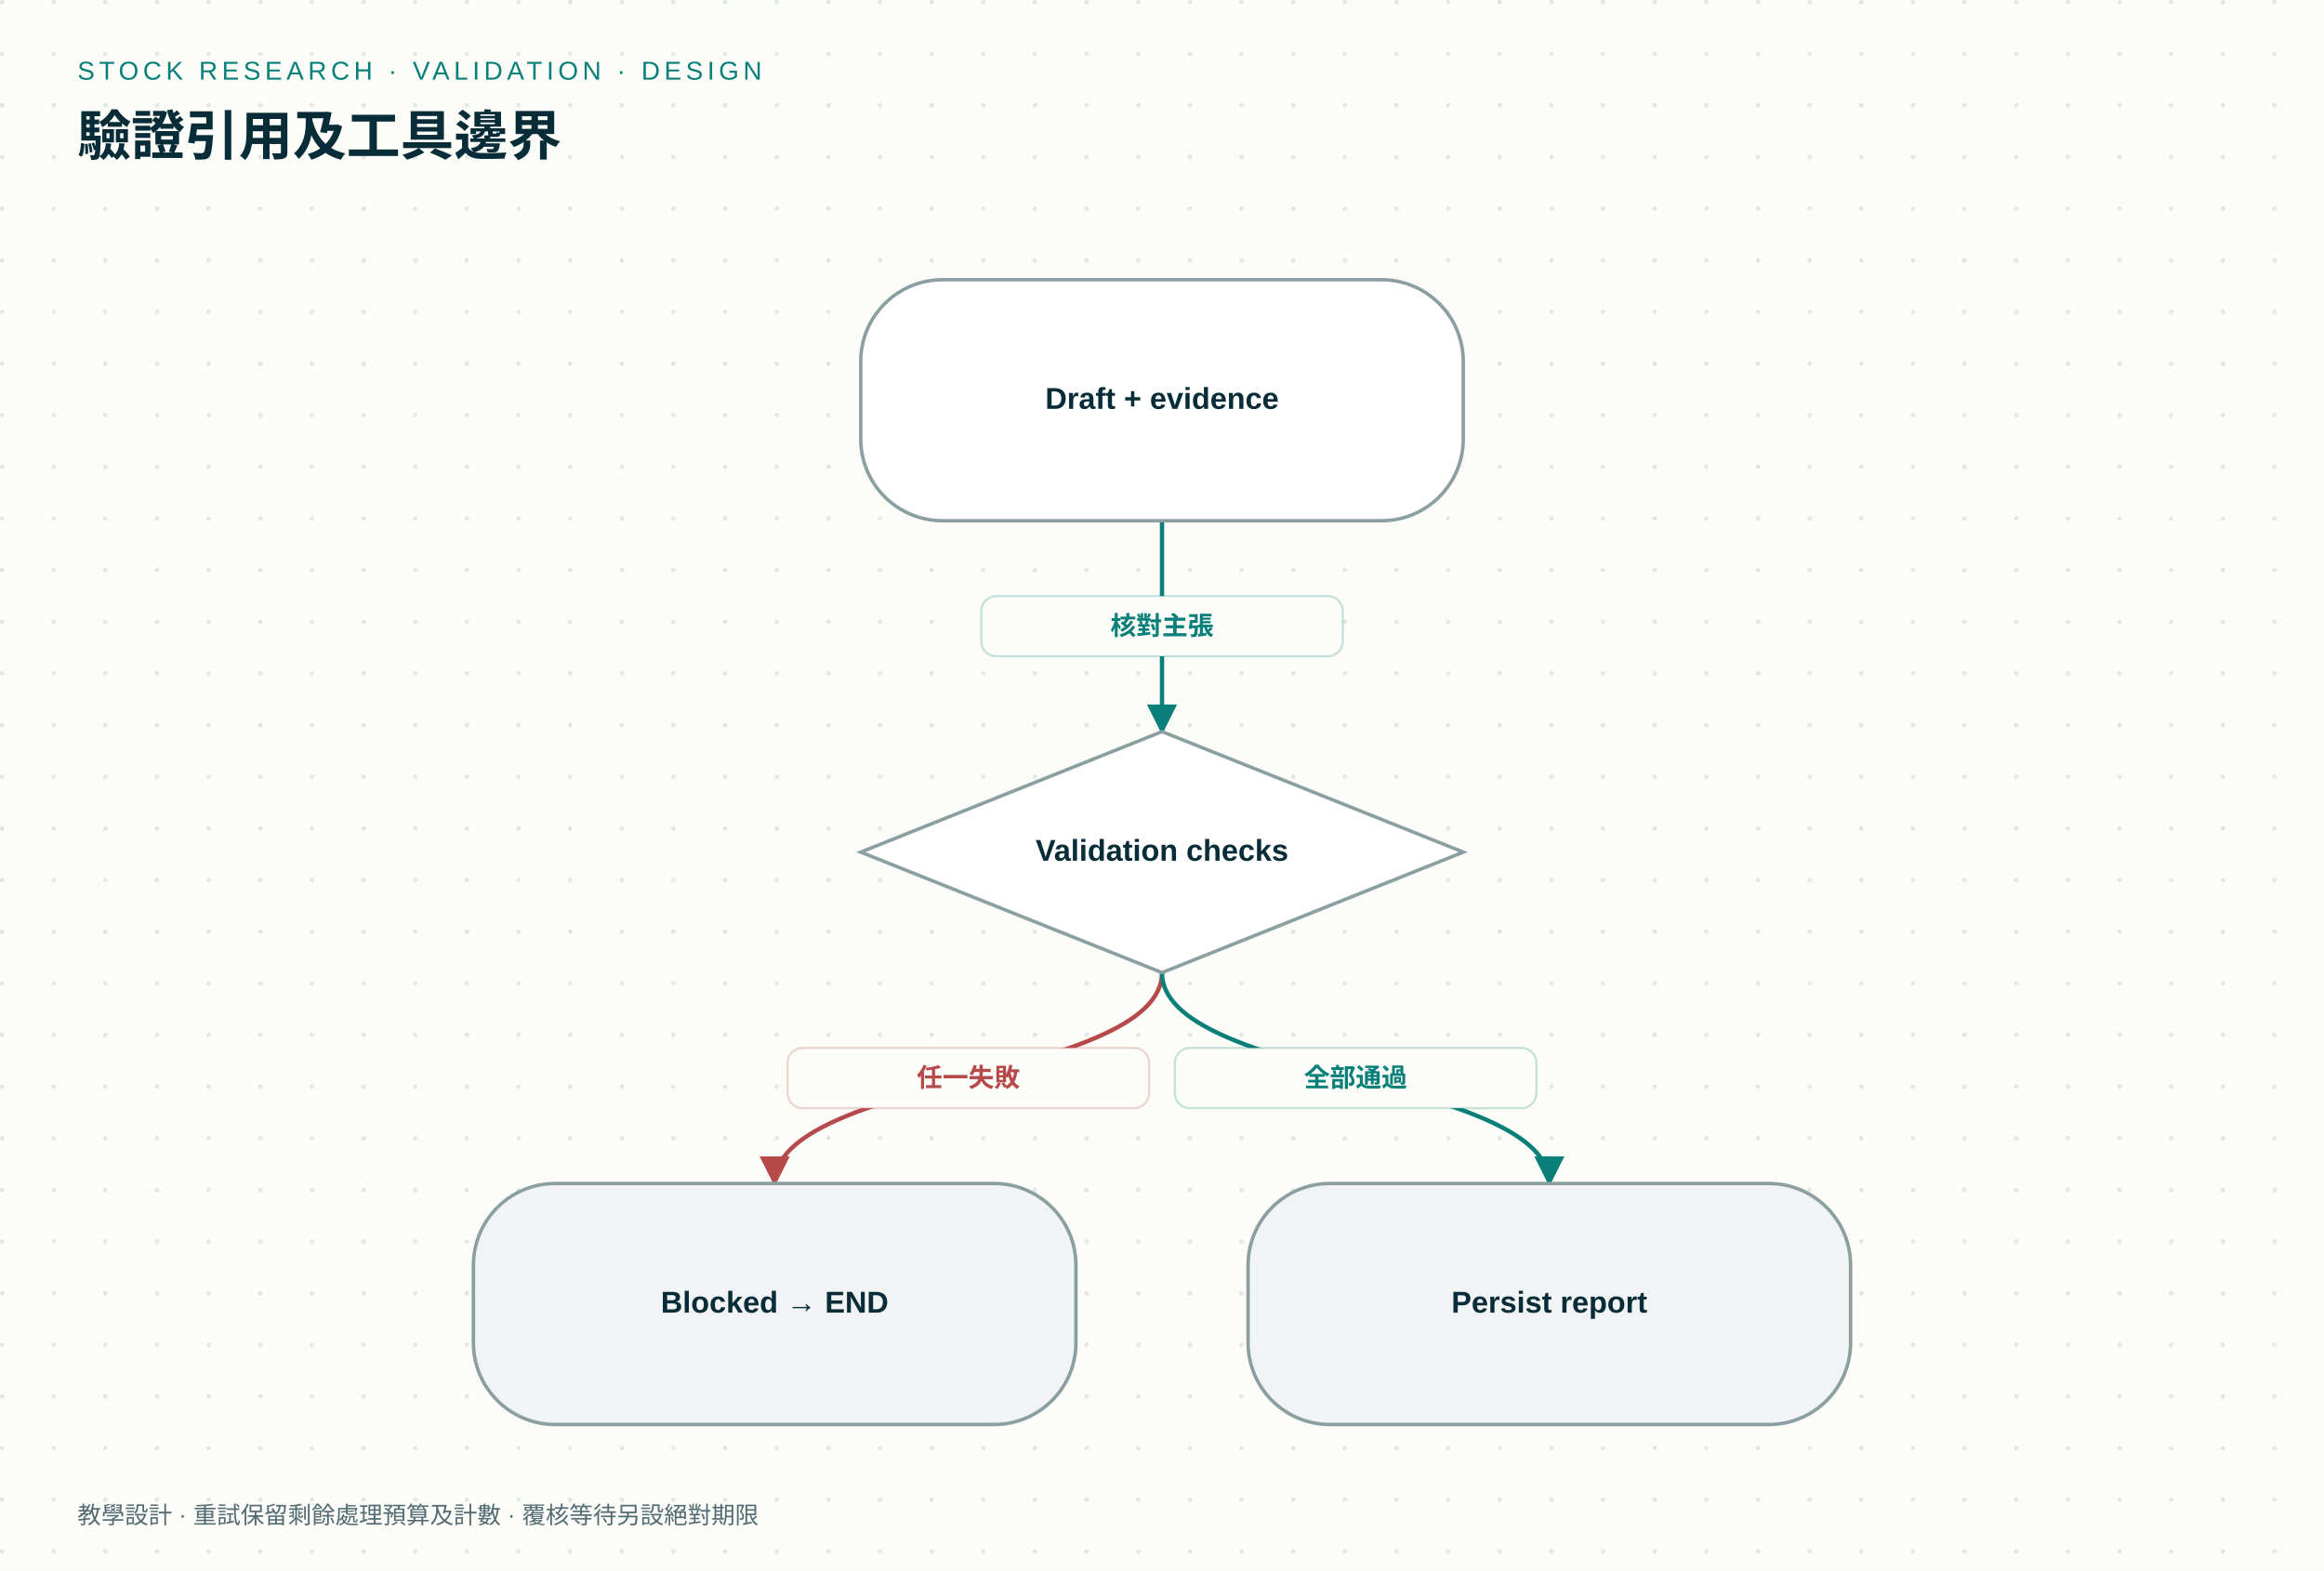
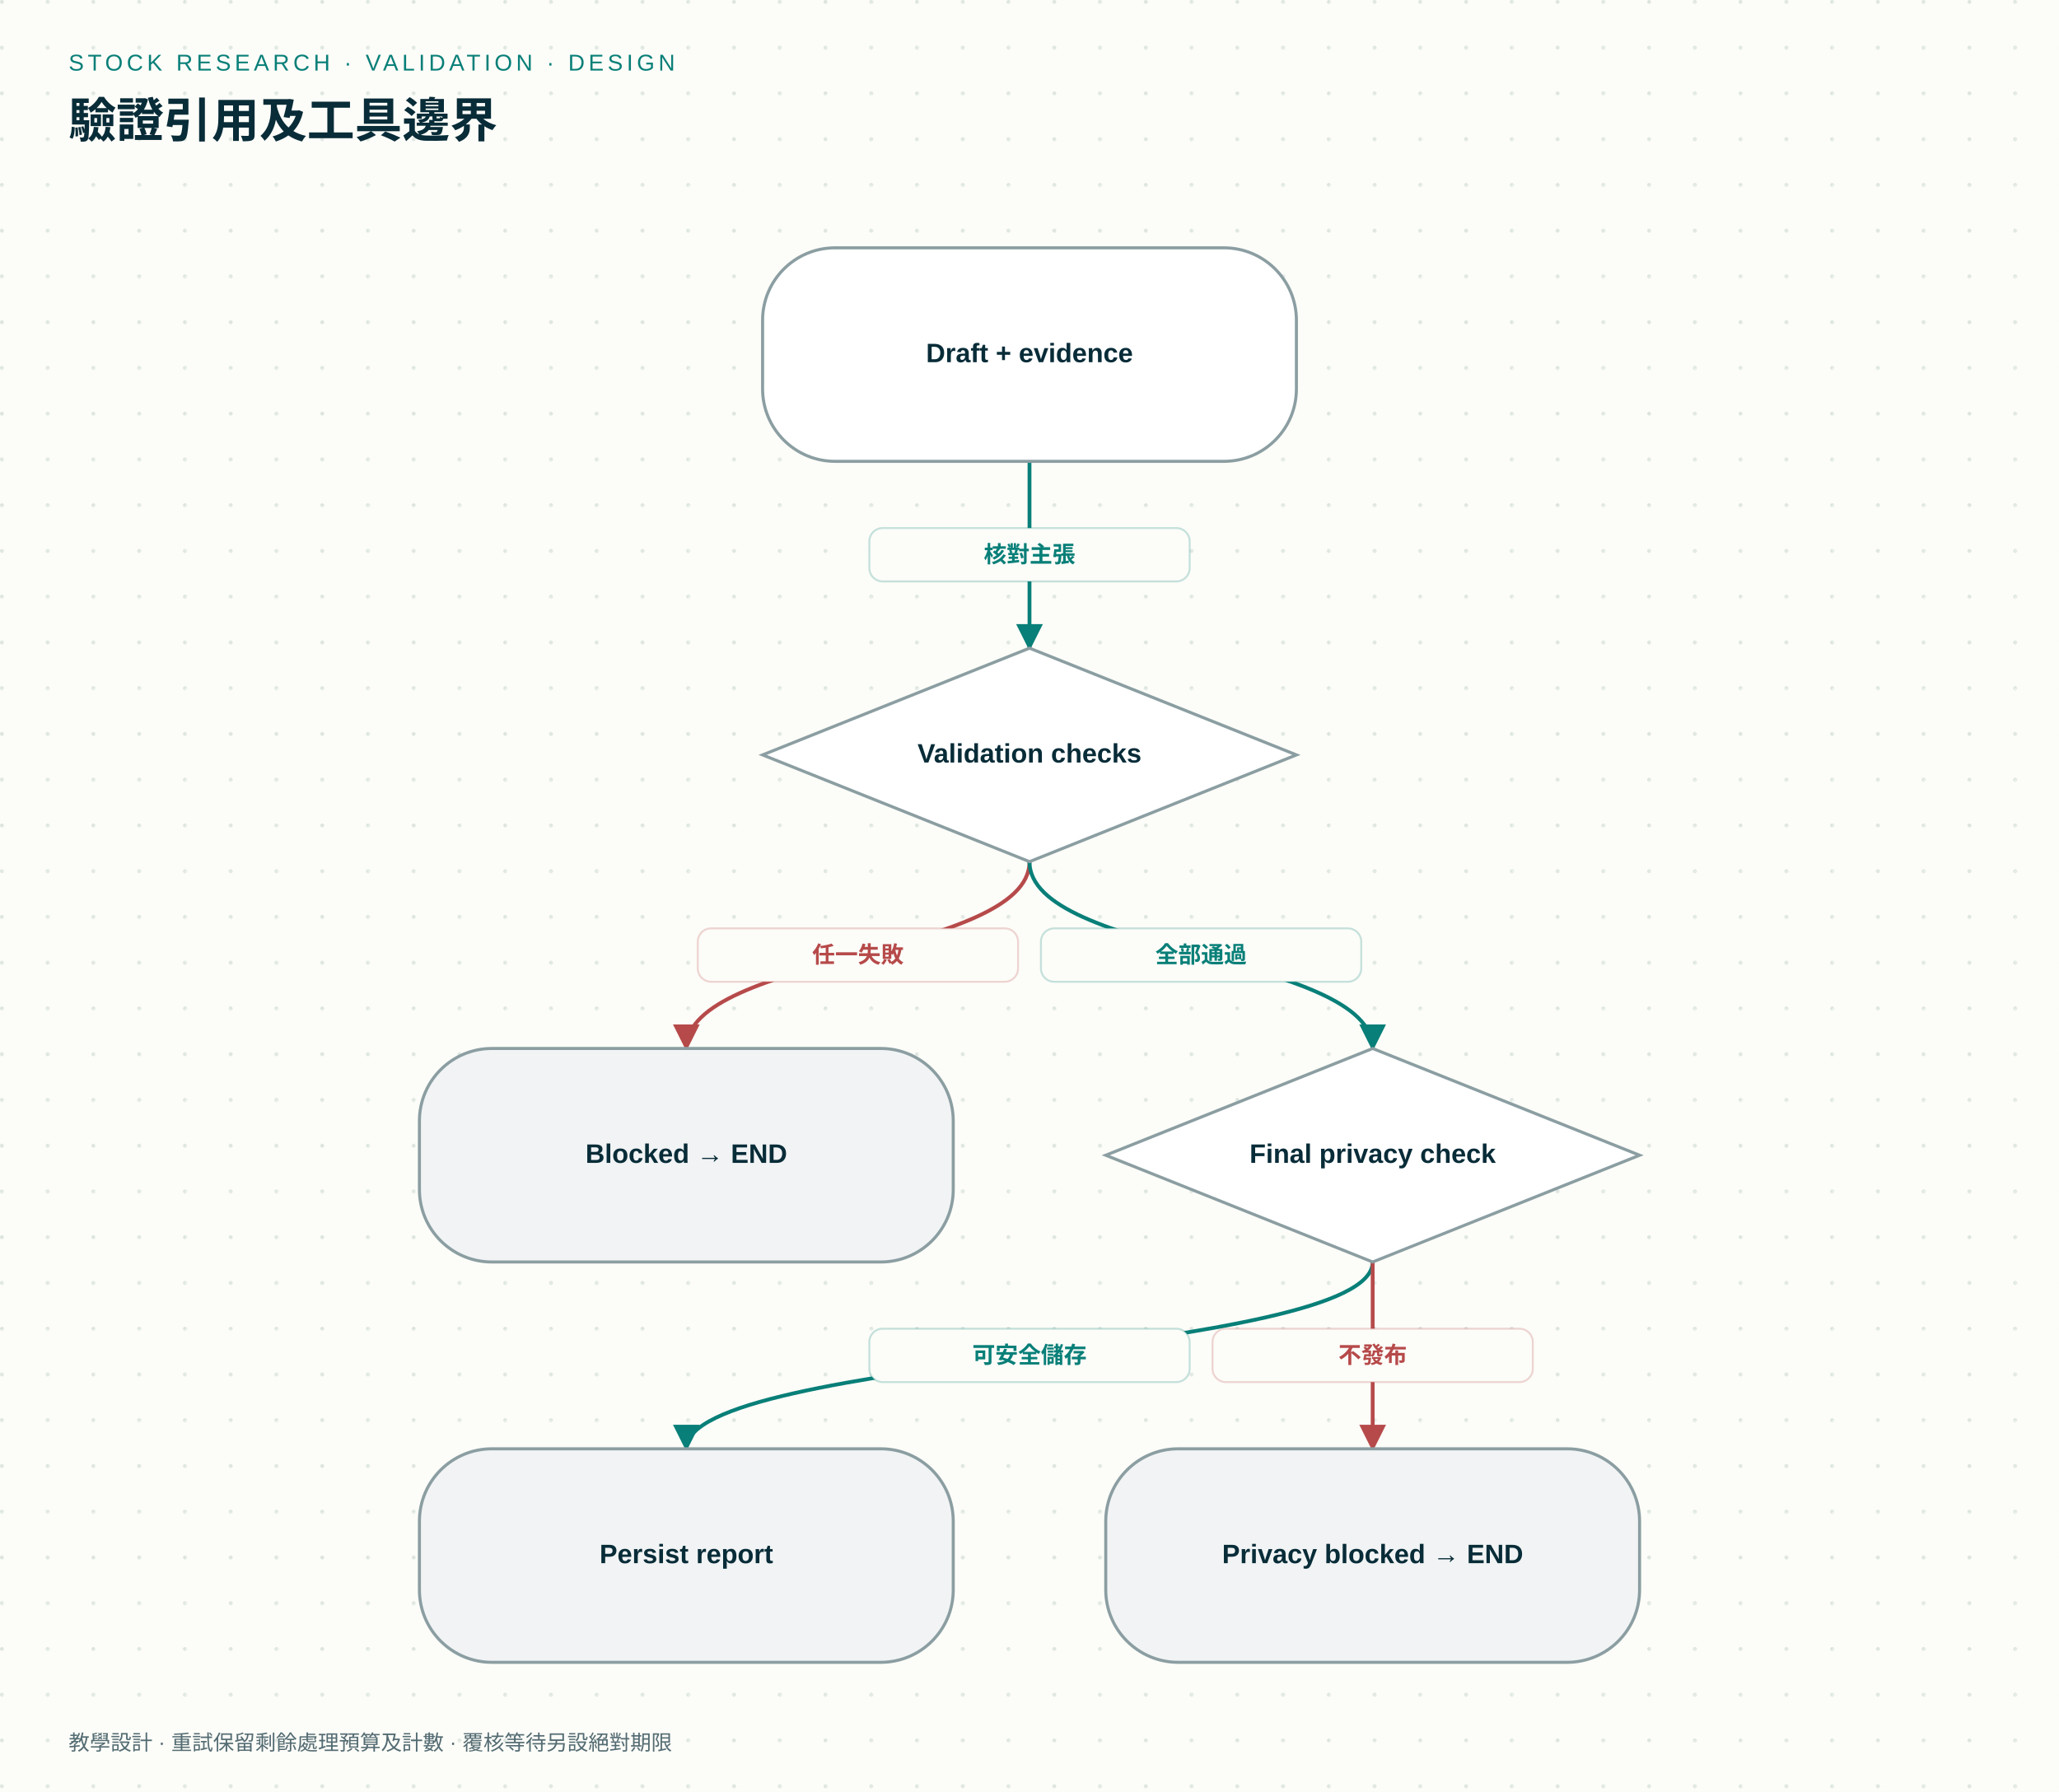
- <svg xmlns="http://www.w3.org/2000/svg" viewBox="0 0 1080 730" width="1080" height="730" role="img" aria-label="驗證引用及工具邊界" style="font-family:Arial, &quot;Noto Sans TC&quot;, sans-serif;display:block;max-width:100%;height:auto">
+ <svg xmlns="http://www.w3.org/2000/svg" viewBox="0 0 1080 940" width="1080" height="940" role="img" aria-label="驗證引用及工具邊界" style="font-family:Arial, &quot;Noto Sans TC&quot;, sans-serif;display:block;max-width:100%;height:auto">
  <defs>
    <pattern id="validation-zh-grid" width="24" height="24" patternUnits="userSpaceOnUse">
      <circle cx="1" cy="1" r="1" fill="#dce4df" />
    </pattern>
    <marker id="validation-zh-flow" viewBox="0 0 10 10" refX="9" refY="5" markerWidth="7" markerHeight="7" orient="auto-start-reverse">
      <path d="M 0 0 L 10 5 L 0 10 z" fill="#087f78" />
    </marker>
    <marker id="validation-zh-retry" viewBox="0 0 10 10" refX="9" refY="5" markerWidth="7" markerHeight="7" orient="auto-start-reverse">
      <path d="M 0 0 L 10 5 L 0 10 z" fill="#7251a1" />
    </marker>
    <marker id="validation-zh-fallback" viewBox="0 0 10 10" refX="9" refY="5" markerWidth="7" markerHeight="7" orient="auto-start-reverse">
      <path d="M 0 0 L 10 5 L 0 10 z" fill="#9b641b" />
    </marker>
    <marker id="validation-zh-stop" viewBox="0 0 10 10" refX="9" refY="5" markerWidth="7" markerHeight="7" orient="auto-start-reverse">
      <path d="M 0 0 L 10 5 L 0 10 z" fill="#b64a4a" />
    </marker>
  </defs>
-   <rect width="1080" height="730" fill="#fcfcf8" />
-   <rect width="1080" height="730" fill="url(#validation-zh-grid)" />
+   <rect width="1080" height="940" fill="#fcfcf8" />
+   <rect width="1080" height="940" fill="url(#validation-zh-grid)" />
  <text x="36" y="37" fill="#087f78" font-size="12" letter-spacing="2">STOCK RESEARCH · VALIDATION · DESIGN</text>
  <text x="36" y="72" fill="#082c38" font-size="25" font-weight="700">驗證引用及工具邊界</text>
  <g opacity="1">
    <path d="M 540 242 C 540 291, 540 291, 540 340" fill="none" stroke="#087f78" stroke-width="2" marker-end="url(#validation-zh-flow)" />
    <rect x="456" y="277" width="168" height="28" rx="7" fill="#fcfcf8" stroke="#087f78" stroke-opacity=".23" />
    <text x="540" text-anchor="middle" fill="#087f78" font-size="12" font-weight="600">
      <tspan x="540" y="295">核對主張</tspan>
    </text>
  </g>
  <g opacity="1">
    <path d="M 540 452 C 540 501, 360 501, 360 550" fill="none" stroke="#b64a4a" stroke-width="2" marker-end="url(#validation-zh-stop)" />
    <rect x="366" y="487" width="168" height="28" rx="7" fill="#fcfcf8" stroke="#b64a4a" stroke-opacity=".23" />
    <text x="450" text-anchor="middle" fill="#b64a4a" font-size="12" font-weight="600">
      <tspan x="450" y="505">任一失敗</tspan>
    </text>
  </g>
  <g opacity="1">
    <path d="M 540 452 C 540 501, 720 501, 720 550" fill="none" stroke="#087f78" stroke-width="2" marker-end="url(#validation-zh-flow)" />
    <rect x="546" y="487" width="168" height="28" rx="7" fill="#fcfcf8" stroke="#087f78" stroke-opacity=".23" />
    <text x="630" text-anchor="middle" fill="#087f78" font-size="12" font-weight="600">
      <tspan x="630" y="505">全部通過</tspan>
    </text>
  </g>
+   <g opacity="1">
+     <path d="M 720 662 C 720 711, 360 711, 360 760" fill="none" stroke="#087f78" stroke-width="2" marker-end="url(#validation-zh-flow)" />
+     <rect x="456" y="697" width="168" height="28" rx="7" fill="#fcfcf8" stroke="#087f78" stroke-opacity=".23" />
+     <text x="540" text-anchor="middle" fill="#087f78" font-size="12" font-weight="600">
+       <tspan x="540" y="715">可安全儲存</tspan>
+     </text>
+   </g>
+   <g opacity="1">
+     <path d="M 720 662 C 720 711, 720 711, 720 760" fill="none" stroke="#b64a4a" stroke-width="2" marker-end="url(#validation-zh-stop)" />
+     <rect x="636" y="697" width="168" height="28" rx="7" fill="#fcfcf8" stroke="#b64a4a" stroke-opacity=".23" />
+     <text x="720" text-anchor="middle" fill="#b64a4a" font-size="12" font-weight="600">
+       <tspan x="720" y="715">不發布</tspan>
+     </text>
+   </g>
  <g data-node-id="Draft + evidence" aria-label="Draft + evidence">
    <rect x="400" y="130" width="280" height="112" rx="38" fill="#fff" stroke="#8b9ea2" stroke-width="1.6" />
    <text x="540" text-anchor="middle" fill="#082c38" font-size="14" font-weight="600" pointer-events="none">
      <tspan x="540" y="190">Draft + evidence</tspan>
    </text>
  </g>
  <g data-node-id="Validation checks" aria-label="Validation checks">
    <polygon points="540,340 680,396 540,452 400,396" fill="#fff" stroke="#8b9ea2" stroke-width="1.6" />
    <text x="540" text-anchor="middle" fill="#082c38" font-size="14" font-weight="600" pointer-events="none">
      <tspan x="540" y="400">Validation checks</tspan>
    </text>
  </g>
  <g data-node-id="Blocked → END" aria-label="Blocked → END">
    <rect x="220" y="550" width="280" height="112" rx="38" fill="#f1f3f4" stroke="#8b9ea2" stroke-width="1.6" />
    <text x="360" text-anchor="middle" fill="#082c38" font-size="14" font-weight="600" pointer-events="none">
      <tspan x="360" y="610">Blocked → END</tspan>
    </text>
  </g>
-   <g data-node-id="Persist report" aria-label="Persist report">
-     <rect x="580" y="550" width="280" height="112" rx="38" fill="#f1f3f4" stroke="#8b9ea2" stroke-width="1.6" />
+   <g data-node-id="Final privacy check" aria-label="Final privacy check">
+     <polygon points="720,550 860,606 720,662 580,606" fill="#fff" stroke="#8b9ea2" stroke-width="1.6" />
    <text x="720" text-anchor="middle" fill="#082c38" font-size="14" font-weight="600" pointer-events="none">
-       <tspan x="720" y="610">Persist report</tspan>
+       <tspan x="720" y="610">Final privacy check</tspan>
    </text>
  </g>
-   <text x="36" y="708" font-size="11" fill="#536b72">教學設計 · 重試保留剩餘處理預算及計數 · 覆核等待另設絕對期限</text>
+   <g data-node-id="Persist report" aria-label="Persist report">
+     <rect x="220" y="760" width="280" height="112" rx="38" fill="#f1f3f4" stroke="#8b9ea2" stroke-width="1.6" />
+     <text x="360" text-anchor="middle" fill="#082c38" font-size="14" font-weight="600" pointer-events="none">
+       <tspan x="360" y="820">Persist report</tspan>
+     </text>
+   </g>
+   <g data-node-id="Privacy blocked → END" aria-label="Privacy blocked → END">
+     <rect x="580" y="760" width="280" height="112" rx="38" fill="#f1f3f4" stroke="#8b9ea2" stroke-width="1.6" />
+     <text x="720" text-anchor="middle" fill="#082c38" font-size="14" font-weight="600" pointer-events="none">
+       <tspan x="720" y="820">Privacy blocked → END</tspan>
+     </text>
+   </g>
+   <text x="36" y="918" font-size="11" fill="#536b72">教學設計 · 重試保留剩餘處理預算及計數 · 覆核等待另設絕對期限</text>
</svg>
